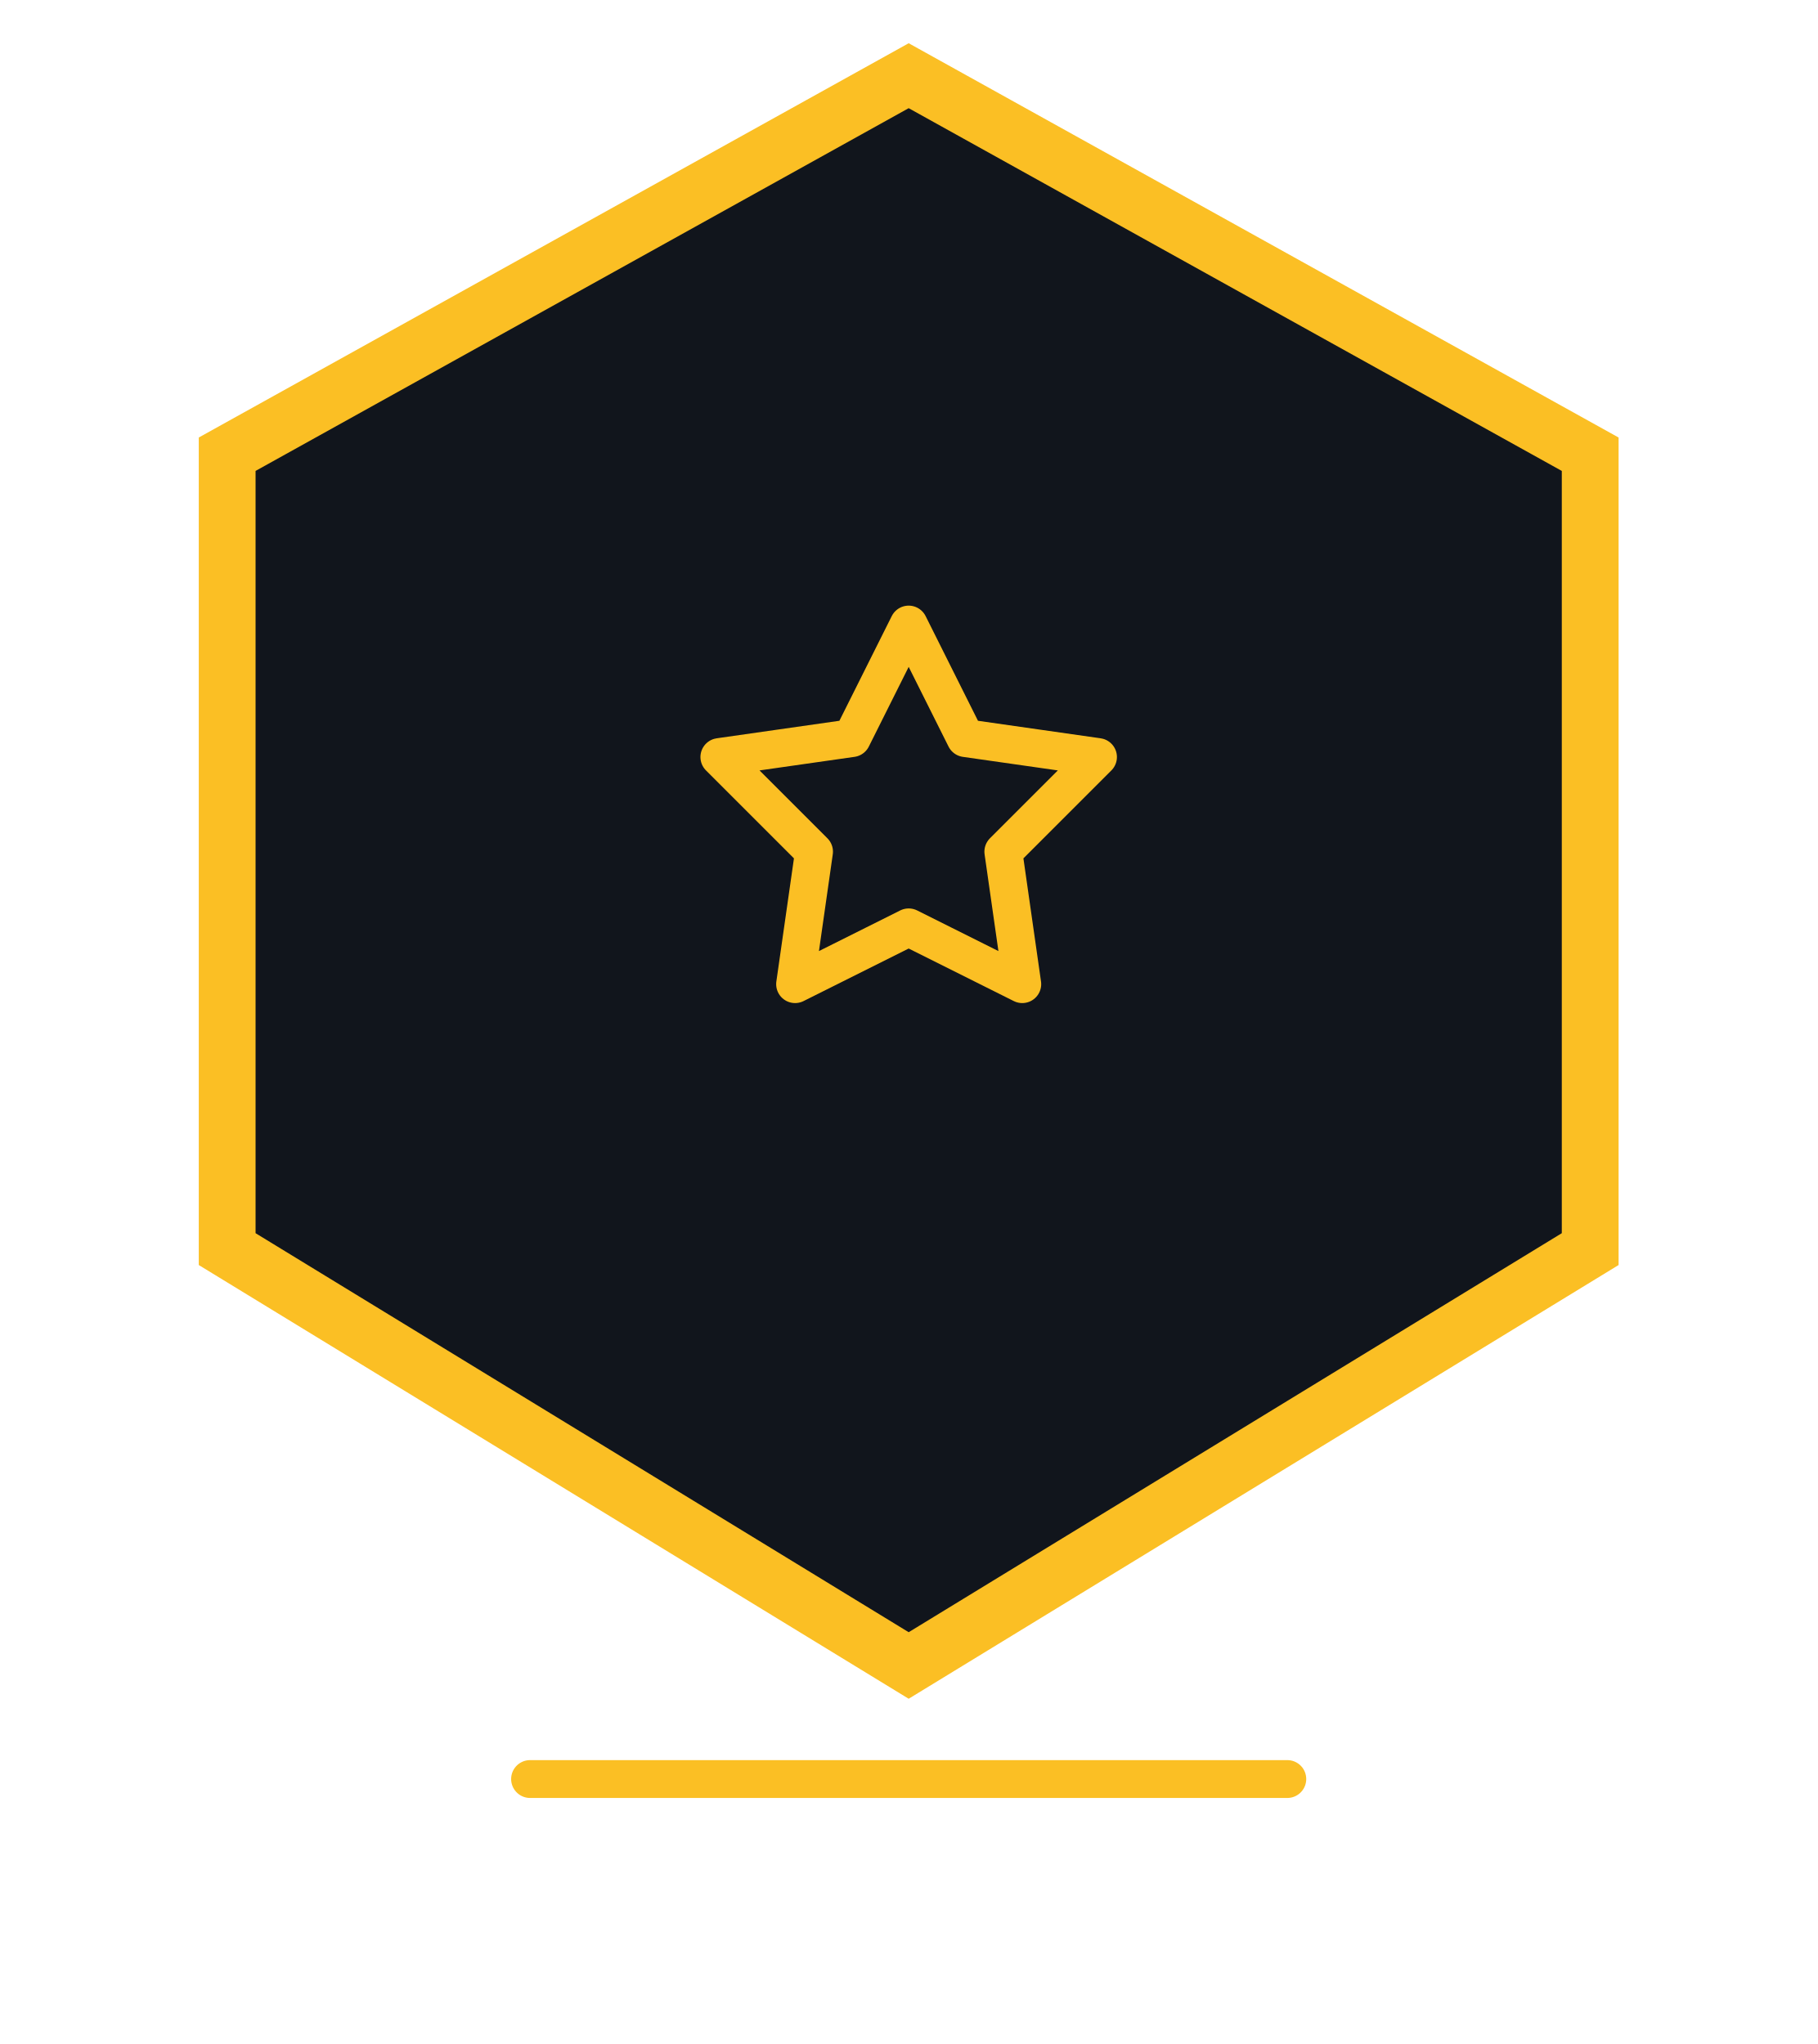
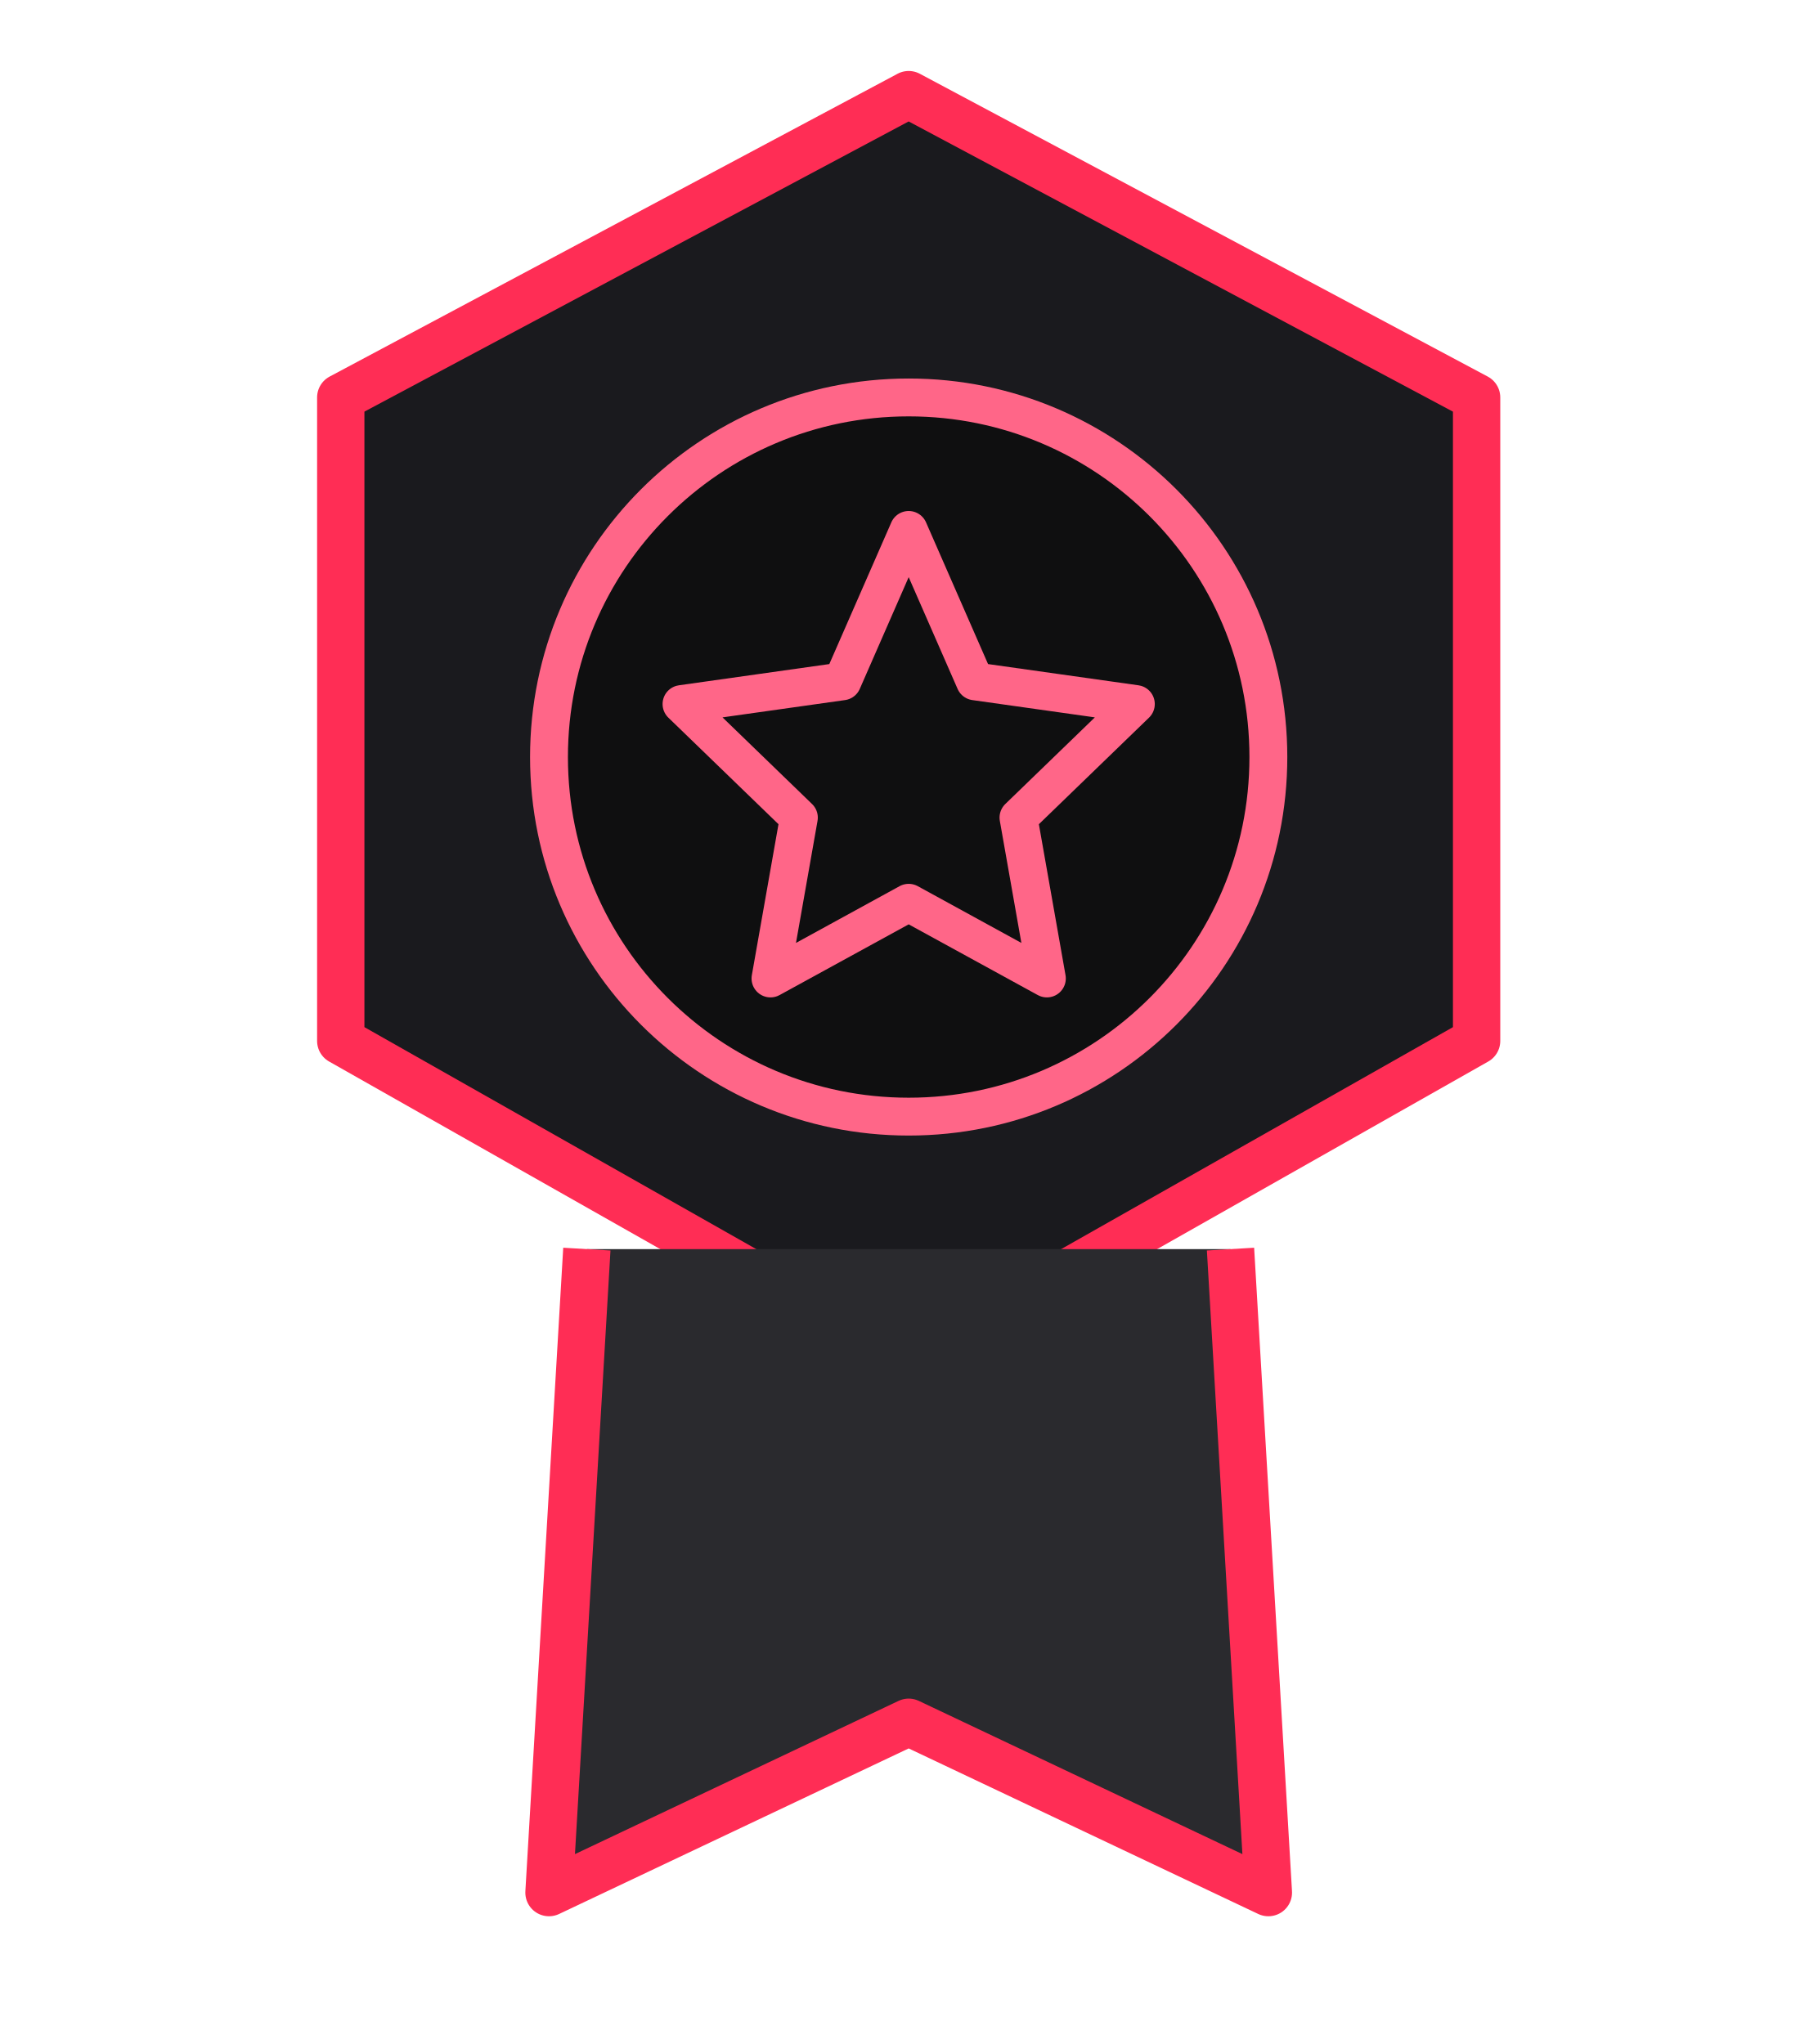
<svg xmlns="http://www.w3.org/2000/svg" width="96" height="108" viewBox="0 0 96 108">
-   <path d="M48 4 84 24v42L48 88 12 66V24z" fill="#11151C" stroke="#FBBF24" stroke-width="3" />
-   <g transform="translate(36 31) scale(1)" fill="none" stroke="#FBBF24" stroke-width="2" stroke-linecap="round" stroke-linejoin="round">
-     <path d="m12 2 3 6 7 1-5 5 1 7-6-3-6 3 1-7-5-5 7-1z" />
+   <path d="m48 5 30 16v34L48 72 18 55V21L48 5Z" fill="#1A1A1E" stroke="#FF2D55" stroke-width="2.5" stroke-linejoin="round" />
+   <path d="m31 66-2 34 19-9 19 9-2-34" fill="#2A2A2E" stroke="#FF2D55" stroke-width="2.5" stroke-linejoin="round" />
+   <circle cx="48" cy="40" r="19" fill="#0F0F10" stroke="#FF6688" stroke-width="2" />
+   <g fill="none" stroke="#FF6688" stroke-width="2" stroke-linecap="round" stroke-linejoin="round">
+     <path d="m48 28 3.5 8 8.5 1.2-6.2 6 1.5 8.5-7.3-4-7.3 4 1.5-8.5-6.2-6 8.5-1.2L48 28Z" />
  </g>
-   <path d="M28 94h40" stroke="#FBBF24" stroke-width="2" stroke-linecap="round" />
</svg>
